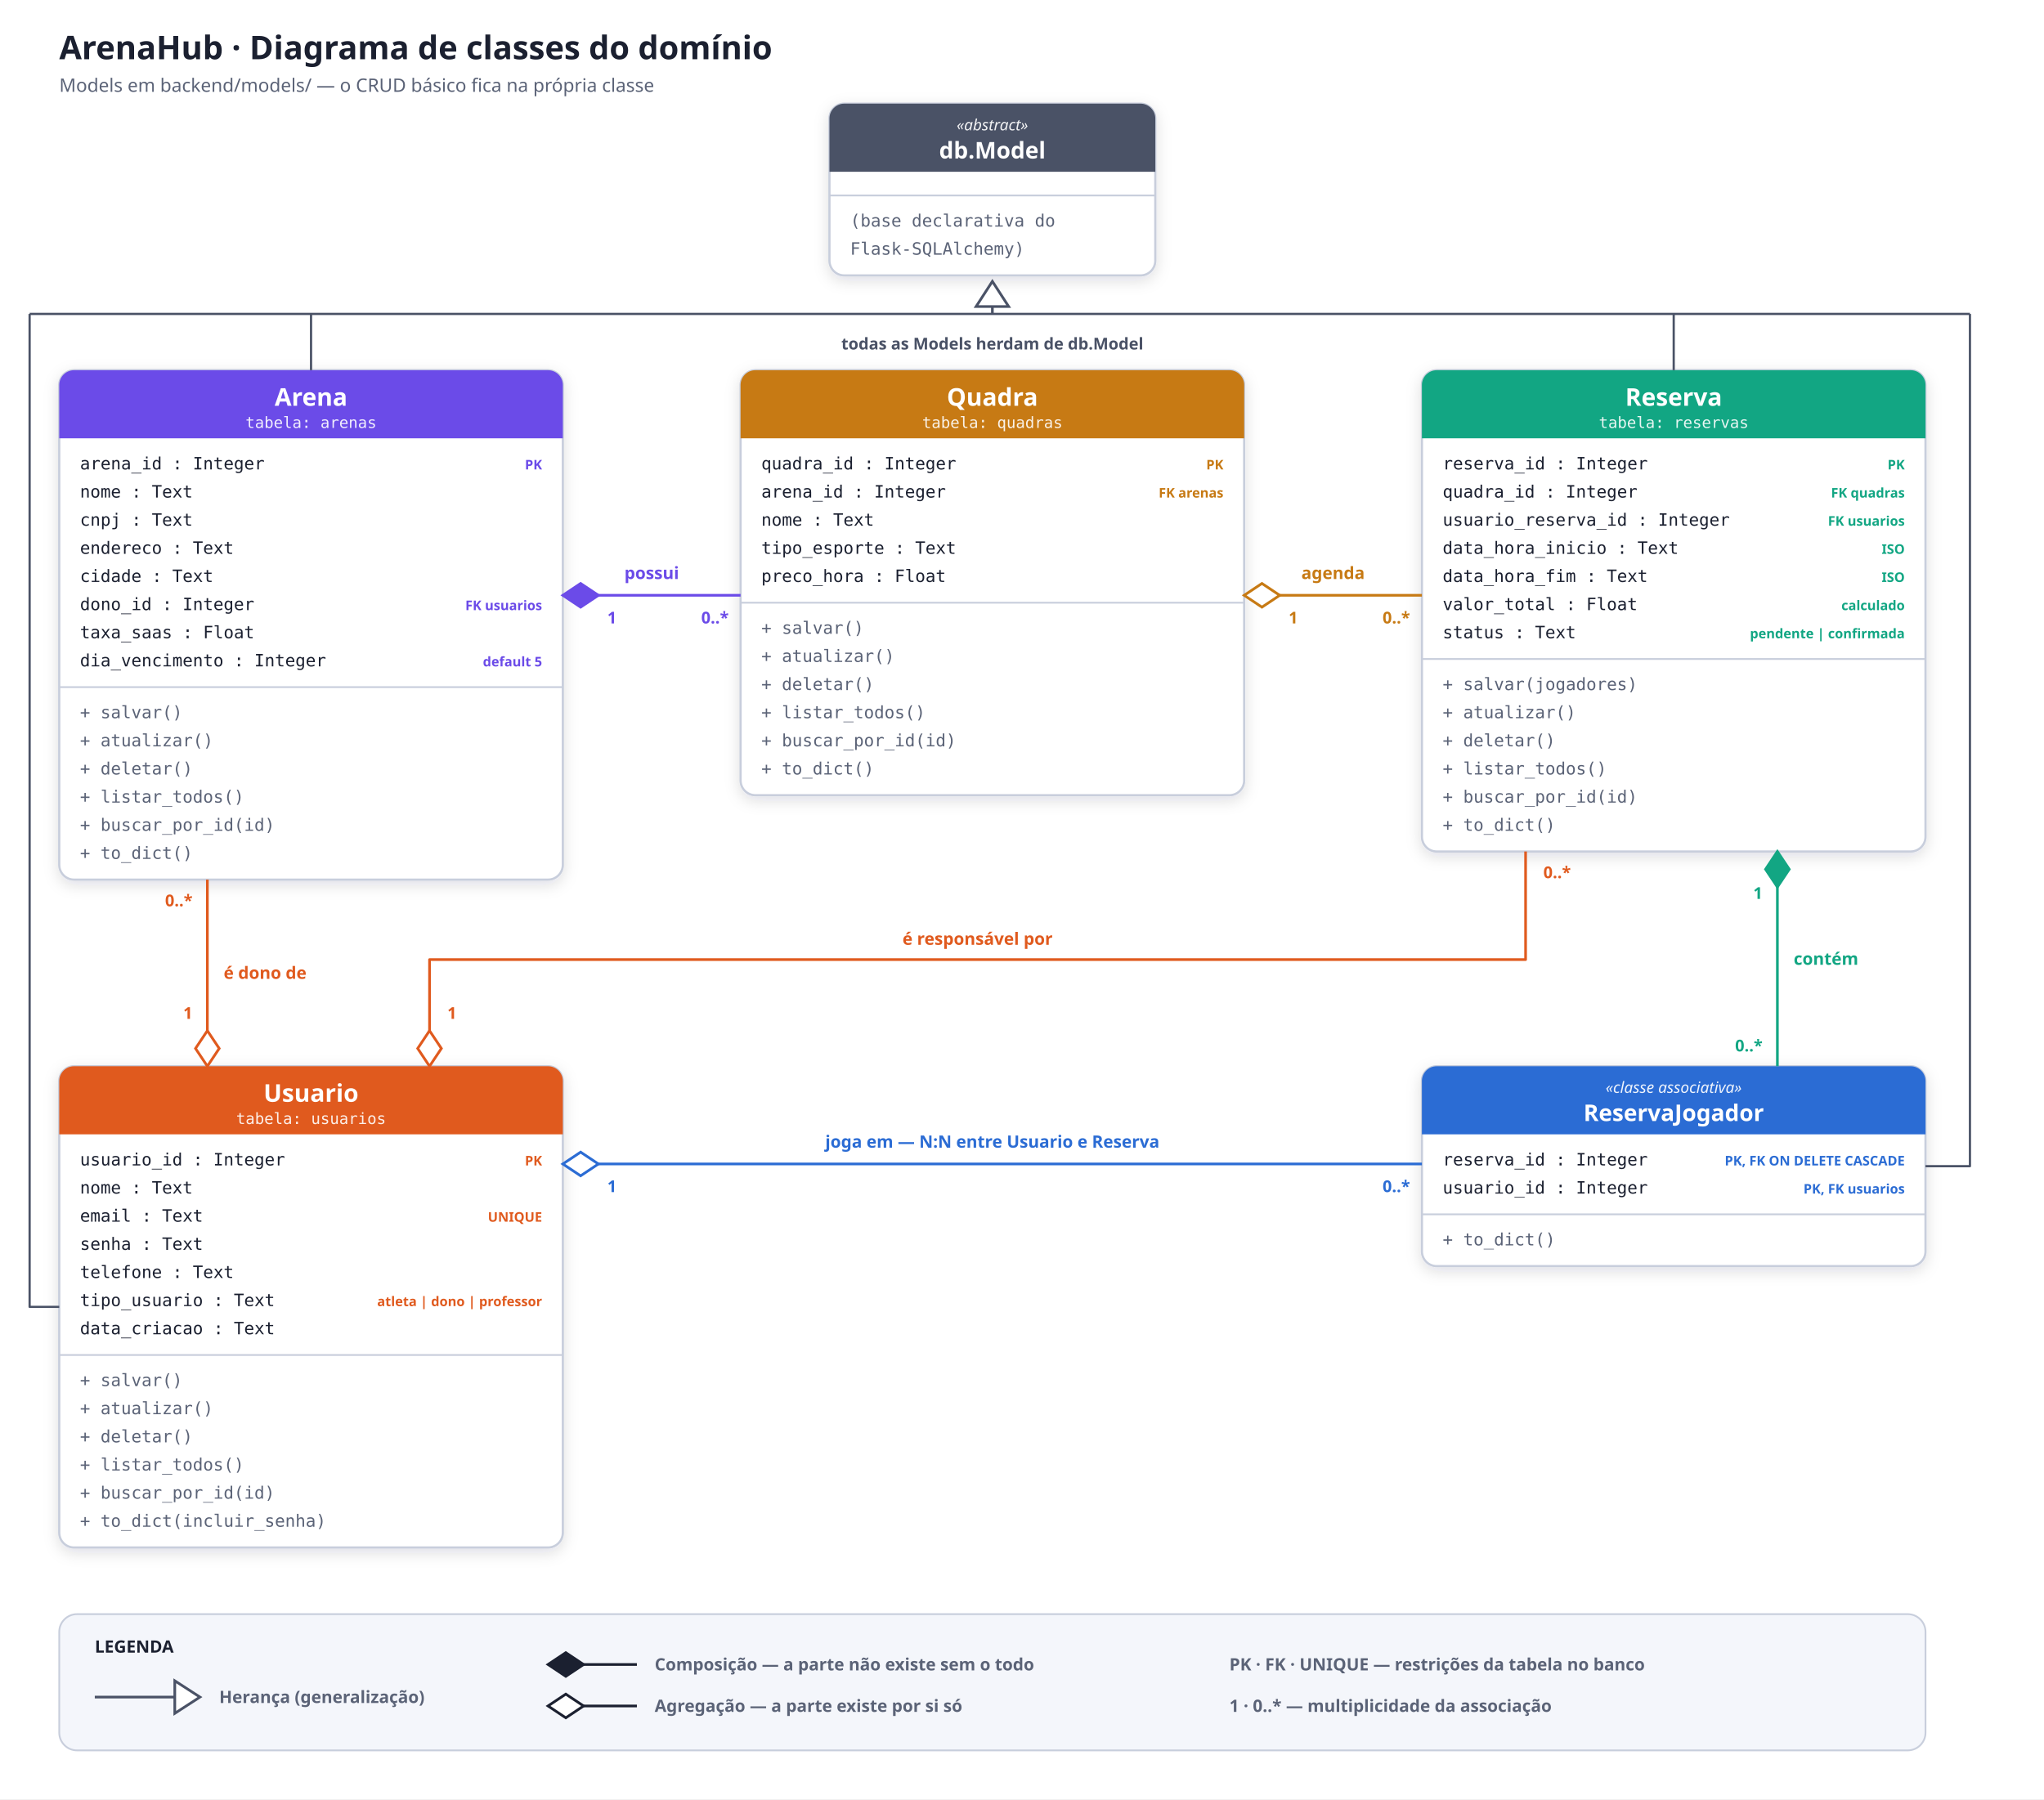
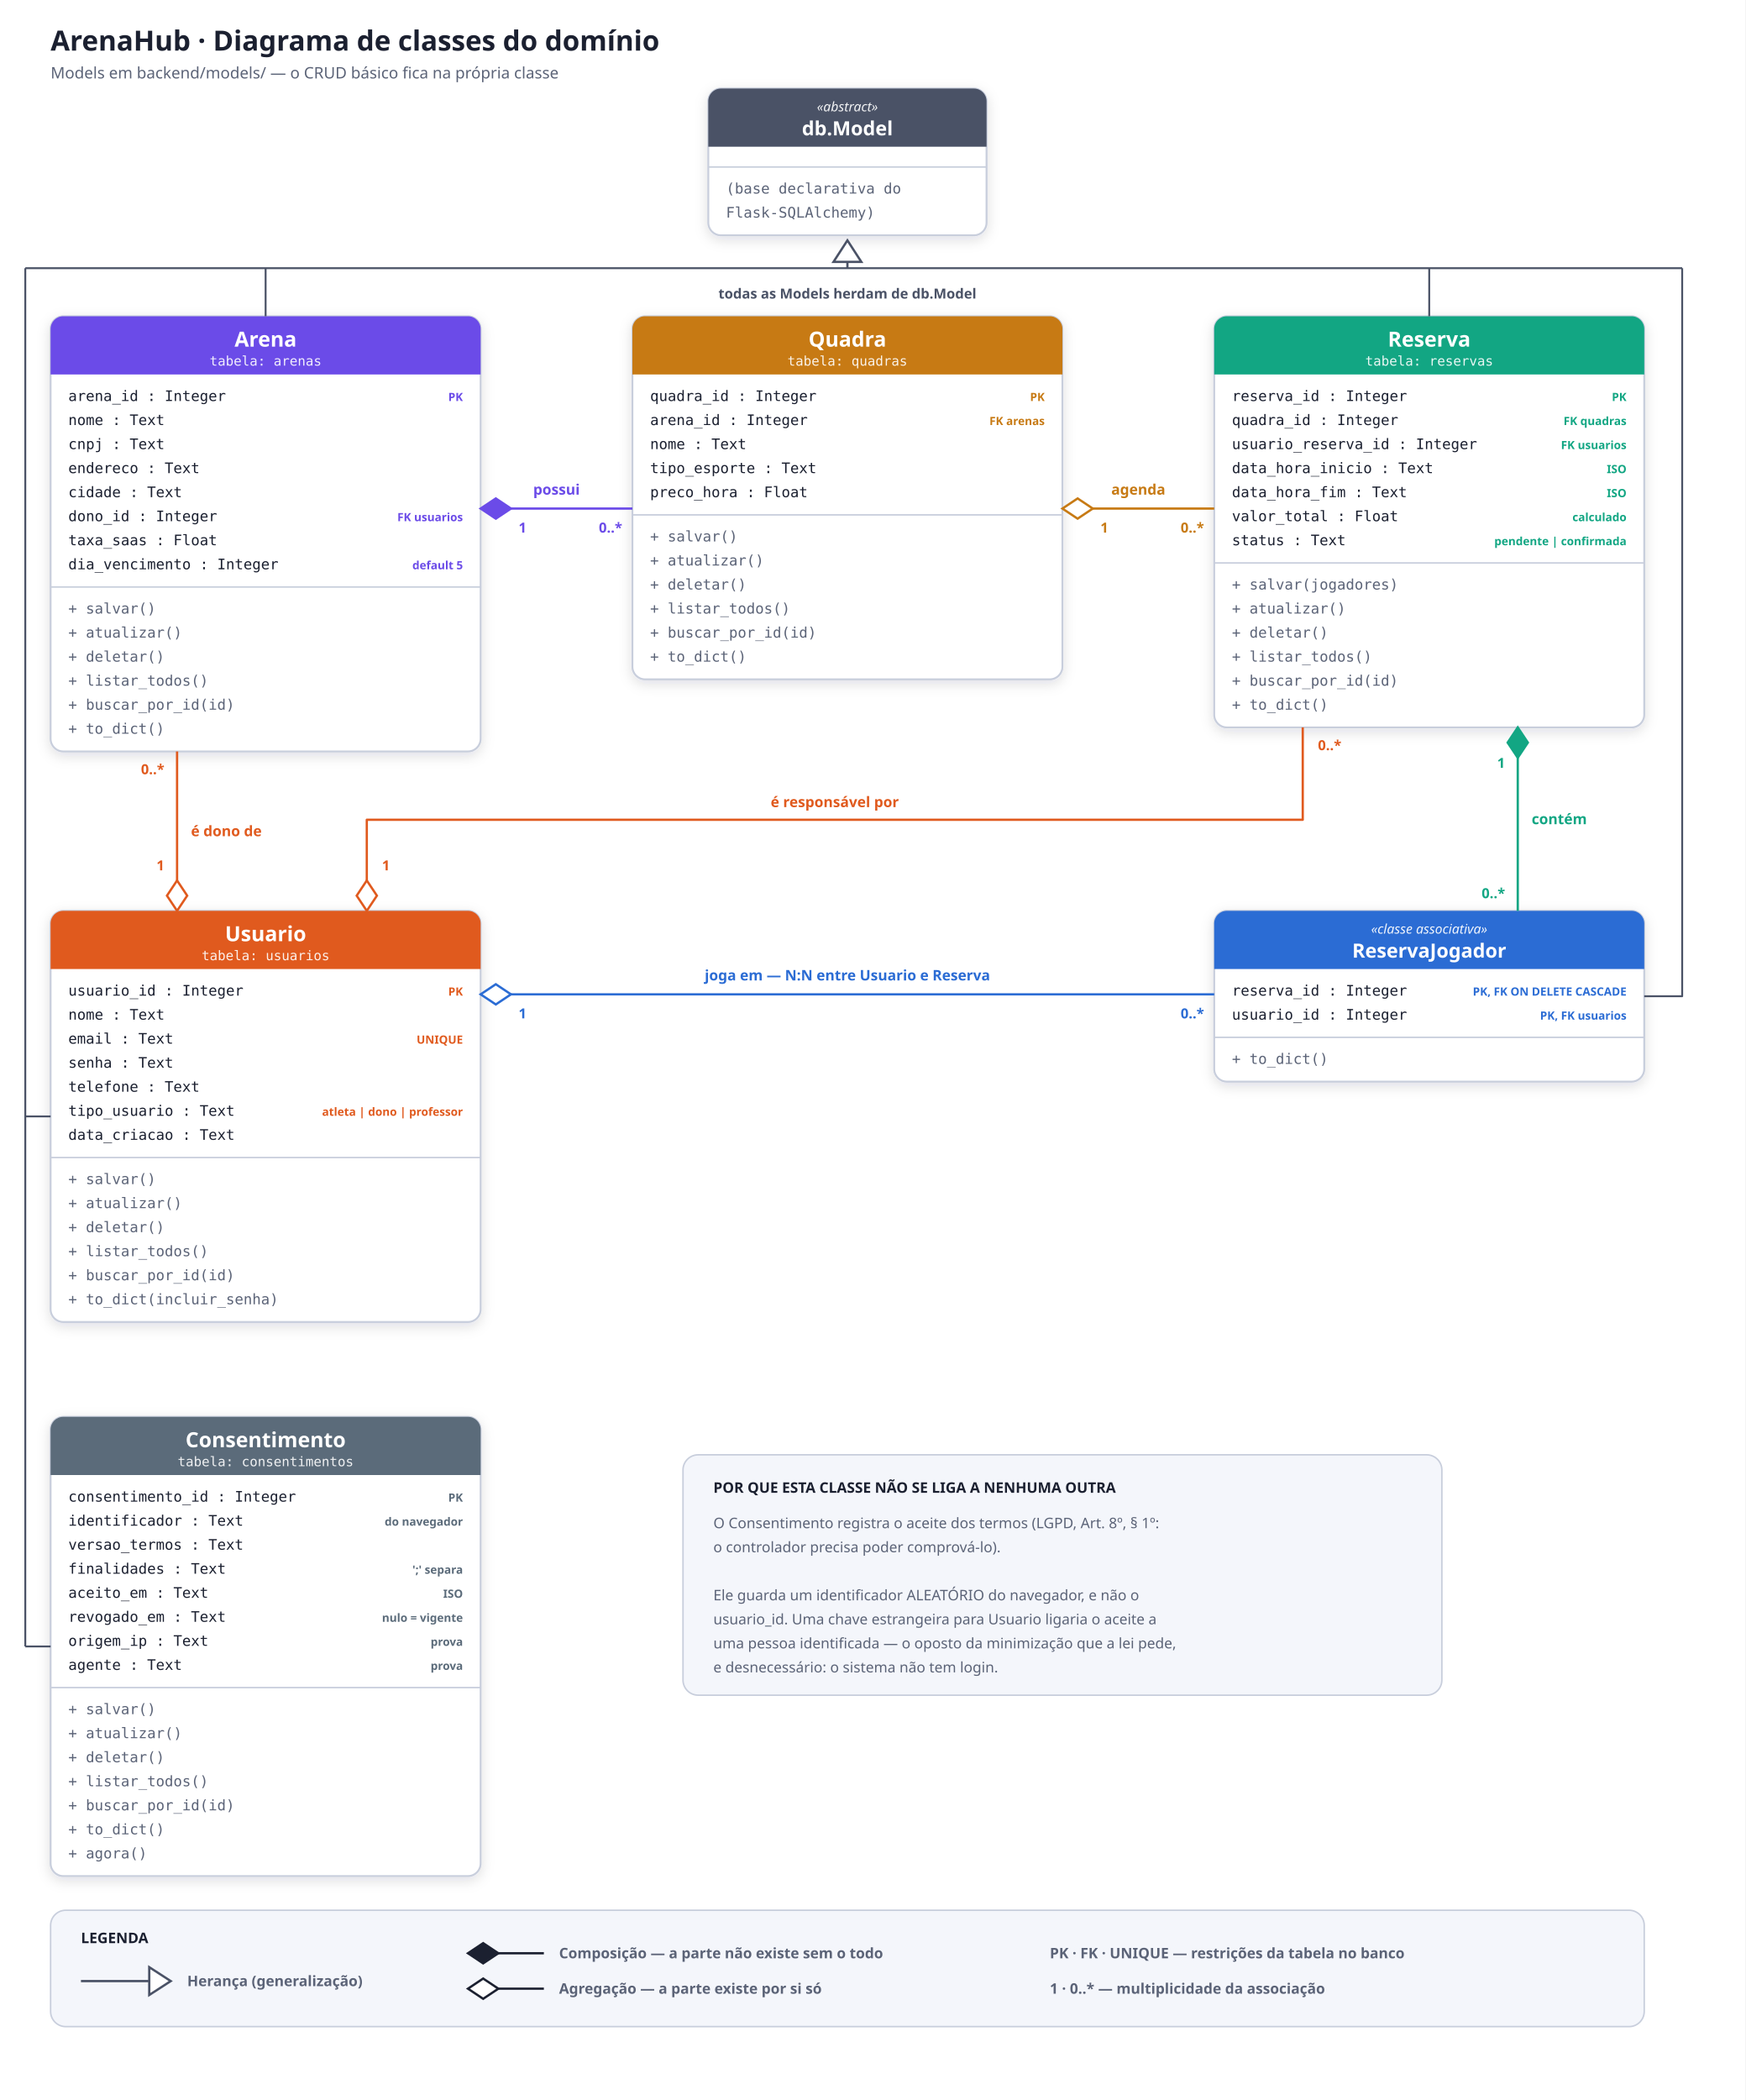
- <svg xmlns="http://www.w3.org/2000/svg" viewBox="0 0 1380 1215" width="1380" height="1215" font-family="Sora, 'Segoe UI', system-ui, sans-serif">
+ <svg xmlns="http://www.w3.org/2000/svg" viewBox="0 0 1380 1660" width="1380" height="1660" font-family="Sora, 'Segoe UI', system-ui, sans-serif">
  <defs>
    <filter id="sombra" x="-20%" y="-20%" width="140%" height="140%">
      <feDropShadow dx="0" dy="3" stdDeviation="5" flood-color="#1B2030" flood-opacity="0.13" />
    </filter>
  </defs>
-   <rect width="1380" height="1215" fill="#FFFFFF" />
+   <rect width="1380" height="1660" fill="#FFFFFF" />
  <text x="40" y="40" font-size="22" font-weight="800" fill="#1B2030">
    ArenaHub · Diagrama de classes do domínio
  </text>
  <text x="40" y="62" font-size="12.5" fill="#5B6377">
    Models em backend/models/ — o CRUD básico fica na própria classe
  </text>
  <g>
    <rect x="560.0" y="70" width="220" height="116" rx="10" fill="#FFFFFF" stroke="#C8CEDC" stroke-width="1.5" filter="url(#sombra)" />
    <path d="M560.0 116 V80 a10 10 0 0 1 10 -10 H770.0 a10 10 0 0 1 10 10 V116 Z" fill="#4A5266" />
    <text x="670.0" y="88" text-anchor="middle" font-family="Sora, 'Segoe UI', system-ui, sans-serif" font-size="10.5" font-style="italic" fill="#FFFFFF" opacity="0.92">«abstract»</text>
    <text x="670.0" y="107" text-anchor="middle" font-family="Sora, 'Segoe UI', system-ui, sans-serif" font-size="15.5" font-weight="700" fill="#FFFFFF">db.Model</text>
    <line x1="560.0" y1="132" x2="780.0" y2="132" stroke="#C8CEDC" stroke-width="1.2" />
    <text x="574.0" y="153" font-family="'JetBrains Mono', 'Consolas', monospace" font-size="11.5" fill="#5B6377">(base declarativa do</text>
    <text x="574.0" y="172" font-family="'JetBrains Mono', 'Consolas', monospace" font-size="11.5" fill="#5B6377"> Flask-SQLAlchemy)</text>
  </g>
  <polygon points="670.0,190 659.0,207 681.0,207" fill="#FFFFFF" stroke="#4A5266" stroke-width="1.8" />
  <path d="M670.0 207 L670.0 212" fill="none" stroke="#4A5266" stroke-width="1.8" stroke-linejoin="round" />
  <g>
    <rect x="40" y="250" width="340" height="344" rx="10" fill="#FFFFFF" stroke="#C8CEDC" stroke-width="1.5" filter="url(#sombra)" />
    <path d="M40 296 V260 a10 10 0 0 1 10 -10 H370 a10 10 0 0 1 10 10 V296 Z" fill="#6B4BE8" />
    <text x="210.0" y="274" text-anchor="middle" font-family="Sora, 'Segoe UI', system-ui, sans-serif" font-size="16.5" font-weight="700" fill="#FFFFFF">Arena</text>
    <text x="210.0" y="289" text-anchor="middle" font-family="'JetBrains Mono', 'Consolas', monospace" font-size="10.5" fill="#FFFFFF" opacity="0.9">tabela: arenas</text>
    <text x="54" y="317" font-family="'JetBrains Mono', 'Consolas', monospace" font-size="11.5" fill="#1B2030">arena_id : Integer</text>
    <text x="366" y="317" text-anchor="end" font-family="Sora, 'Segoe UI', system-ui, sans-serif" font-size="9" font-weight="700" fill="#6B4BE8">PK</text>
    <text x="54" y="336" font-family="'JetBrains Mono', 'Consolas', monospace" font-size="11.5" fill="#1B2030">nome : Text</text>
    <text x="54" y="355" font-family="'JetBrains Mono', 'Consolas', monospace" font-size="11.5" fill="#1B2030">cnpj : Text</text>
    <text x="54" y="374" font-family="'JetBrains Mono', 'Consolas', monospace" font-size="11.5" fill="#1B2030">endereco : Text</text>
    <text x="54" y="393" font-family="'JetBrains Mono', 'Consolas', monospace" font-size="11.5" fill="#1B2030">cidade : Text</text>
    <text x="54" y="412" font-family="'JetBrains Mono', 'Consolas', monospace" font-size="11.5" fill="#1B2030">dono_id : Integer</text>
    <text x="366" y="412" text-anchor="end" font-family="Sora, 'Segoe UI', system-ui, sans-serif" font-size="9" font-weight="700" fill="#6B4BE8">FK usuarios</text>
    <text x="54" y="431" font-family="'JetBrains Mono', 'Consolas', monospace" font-size="11.5" fill="#1B2030">taxa_saas : Float</text>
    <text x="54" y="450" font-family="'JetBrains Mono', 'Consolas', monospace" font-size="11.5" fill="#1B2030">dia_vencimento : Integer</text>
    <text x="366" y="450" text-anchor="end" font-family="Sora, 'Segoe UI', system-ui, sans-serif" font-size="9" font-weight="700" fill="#6B4BE8">default 5</text>
    <line x1="40" y1="464" x2="380" y2="464" stroke="#C8CEDC" stroke-width="1.2" />
    <text x="54" y="485" font-family="'JetBrains Mono', 'Consolas', monospace" font-size="11.5" fill="#5B6377">+ salvar()</text>
    <text x="54" y="504" font-family="'JetBrains Mono', 'Consolas', monospace" font-size="11.5" fill="#5B6377">+ atualizar()</text>
    <text x="54" y="523" font-family="'JetBrains Mono', 'Consolas', monospace" font-size="11.5" fill="#5B6377">+ deletar()</text>
    <text x="54" y="542" font-family="'JetBrains Mono', 'Consolas', monospace" font-size="11.5" fill="#5B6377">+ listar_todos()</text>
    <text x="54" y="561" font-family="'JetBrains Mono', 'Consolas', monospace" font-size="11.5" fill="#5B6377">+ buscar_por_id(id)</text>
    <text x="54" y="580" font-family="'JetBrains Mono', 'Consolas', monospace" font-size="11.5" fill="#5B6377">+ to_dict()</text>
  </g>
  <g>
    <rect x="500" y="250" width="340" height="287" rx="10" fill="#FFFFFF" stroke="#C8CEDC" stroke-width="1.5" filter="url(#sombra)" />
    <path d="M500 296 V260 a10 10 0 0 1 10 -10 H830 a10 10 0 0 1 10 10 V296 Z" fill="#C77A14" />
    <text x="670.0" y="274" text-anchor="middle" font-family="Sora, 'Segoe UI', system-ui, sans-serif" font-size="16.5" font-weight="700" fill="#FFFFFF">Quadra</text>
    <text x="670.0" y="289" text-anchor="middle" font-family="'JetBrains Mono', 'Consolas', monospace" font-size="10.5" fill="#FFFFFF" opacity="0.9">tabela: quadras</text>
    <text x="514" y="317" font-family="'JetBrains Mono', 'Consolas', monospace" font-size="11.5" fill="#1B2030">quadra_id : Integer</text>
    <text x="826" y="317" text-anchor="end" font-family="Sora, 'Segoe UI', system-ui, sans-serif" font-size="9" font-weight="700" fill="#C77A14">PK</text>
    <text x="514" y="336" font-family="'JetBrains Mono', 'Consolas', monospace" font-size="11.5" fill="#1B2030">arena_id : Integer</text>
    <text x="826" y="336" text-anchor="end" font-family="Sora, 'Segoe UI', system-ui, sans-serif" font-size="9" font-weight="700" fill="#C77A14">FK arenas</text>
    <text x="514" y="355" font-family="'JetBrains Mono', 'Consolas', monospace" font-size="11.5" fill="#1B2030">nome : Text</text>
    <text x="514" y="374" font-family="'JetBrains Mono', 'Consolas', monospace" font-size="11.5" fill="#1B2030">tipo_esporte : Text</text>
    <text x="514" y="393" font-family="'JetBrains Mono', 'Consolas', monospace" font-size="11.5" fill="#1B2030">preco_hora : Float</text>
    <line x1="500" y1="407" x2="840" y2="407" stroke="#C8CEDC" stroke-width="1.2" />
    <text x="514" y="428" font-family="'JetBrains Mono', 'Consolas', monospace" font-size="11.5" fill="#5B6377">+ salvar()</text>
    <text x="514" y="447" font-family="'JetBrains Mono', 'Consolas', monospace" font-size="11.5" fill="#5B6377">+ atualizar()</text>
    <text x="514" y="466" font-family="'JetBrains Mono', 'Consolas', monospace" font-size="11.5" fill="#5B6377">+ deletar()</text>
    <text x="514" y="485" font-family="'JetBrains Mono', 'Consolas', monospace" font-size="11.5" fill="#5B6377">+ listar_todos()</text>
    <text x="514" y="504" font-family="'JetBrains Mono', 'Consolas', monospace" font-size="11.5" fill="#5B6377">+ buscar_por_id(id)</text>
    <text x="514" y="523" font-family="'JetBrains Mono', 'Consolas', monospace" font-size="11.5" fill="#5B6377">+ to_dict()</text>
  </g>
  <g>
    <rect x="960" y="250" width="340" height="325" rx="10" fill="#FFFFFF" stroke="#C8CEDC" stroke-width="1.5" filter="url(#sombra)" />
    <path d="M960 296 V260 a10 10 0 0 1 10 -10 H1290 a10 10 0 0 1 10 10 V296 Z" fill="#12A683" />
    <text x="1130.0" y="274" text-anchor="middle" font-family="Sora, 'Segoe UI', system-ui, sans-serif" font-size="16.5" font-weight="700" fill="#FFFFFF">Reserva</text>
    <text x="1130.0" y="289" text-anchor="middle" font-family="'JetBrains Mono', 'Consolas', monospace" font-size="10.5" fill="#FFFFFF" opacity="0.9">tabela: reservas</text>
    <text x="974" y="317" font-family="'JetBrains Mono', 'Consolas', monospace" font-size="11.5" fill="#1B2030">reserva_id : Integer</text>
    <text x="1286" y="317" text-anchor="end" font-family="Sora, 'Segoe UI', system-ui, sans-serif" font-size="9" font-weight="700" fill="#12A683">PK</text>
    <text x="974" y="336" font-family="'JetBrains Mono', 'Consolas', monospace" font-size="11.5" fill="#1B2030">quadra_id : Integer</text>
    <text x="1286" y="336" text-anchor="end" font-family="Sora, 'Segoe UI', system-ui, sans-serif" font-size="9" font-weight="700" fill="#12A683">FK quadras</text>
    <text x="974" y="355" font-family="'JetBrains Mono', 'Consolas', monospace" font-size="11.5" fill="#1B2030">usuario_reserva_id : Integer</text>
    <text x="1286" y="355" text-anchor="end" font-family="Sora, 'Segoe UI', system-ui, sans-serif" font-size="9" font-weight="700" fill="#12A683">FK usuarios</text>
    <text x="974" y="374" font-family="'JetBrains Mono', 'Consolas', monospace" font-size="11.5" fill="#1B2030">data_hora_inicio : Text</text>
    <text x="1286" y="374" text-anchor="end" font-family="Sora, 'Segoe UI', system-ui, sans-serif" font-size="9" font-weight="700" fill="#12A683">ISO</text>
    <text x="974" y="393" font-family="'JetBrains Mono', 'Consolas', monospace" font-size="11.5" fill="#1B2030">data_hora_fim : Text</text>
    <text x="1286" y="393" text-anchor="end" font-family="Sora, 'Segoe UI', system-ui, sans-serif" font-size="9" font-weight="700" fill="#12A683">ISO</text>
    <text x="974" y="412" font-family="'JetBrains Mono', 'Consolas', monospace" font-size="11.5" fill="#1B2030">valor_total : Float</text>
    <text x="1286" y="412" text-anchor="end" font-family="Sora, 'Segoe UI', system-ui, sans-serif" font-size="9" font-weight="700" fill="#12A683">calculado</text>
    <text x="974" y="431" font-family="'JetBrains Mono', 'Consolas', monospace" font-size="11.5" fill="#1B2030">status : Text</text>
    <text x="1286" y="431" text-anchor="end" font-family="Sora, 'Segoe UI', system-ui, sans-serif" font-size="9" font-weight="700" fill="#12A683">pendente | confirmada</text>
    <line x1="960" y1="445" x2="1300" y2="445" stroke="#C8CEDC" stroke-width="1.2" />
    <text x="974" y="466" font-family="'JetBrains Mono', 'Consolas', monospace" font-size="11.5" fill="#5B6377">+ salvar(jogadores)</text>
    <text x="974" y="485" font-family="'JetBrains Mono', 'Consolas', monospace" font-size="11.5" fill="#5B6377">+ atualizar()</text>
    <text x="974" y="504" font-family="'JetBrains Mono', 'Consolas', monospace" font-size="11.5" fill="#5B6377">+ deletar()</text>
    <text x="974" y="523" font-family="'JetBrains Mono', 'Consolas', monospace" font-size="11.5" fill="#5B6377">+ listar_todos()</text>
    <text x="974" y="542" font-family="'JetBrains Mono', 'Consolas', monospace" font-size="11.5" fill="#5B6377">+ buscar_por_id(id)</text>
    <text x="974" y="561" font-family="'JetBrains Mono', 'Consolas', monospace" font-size="11.5" fill="#5B6377">+ to_dict()</text>
  </g>
  <g>
    <rect x="40" y="720" width="340" height="325" rx="10" fill="#FFFFFF" stroke="#C8CEDC" stroke-width="1.5" filter="url(#sombra)" />
    <path d="M40 766 V730 a10 10 0 0 1 10 -10 H370 a10 10 0 0 1 10 10 V766 Z" fill="#E05A1E" />
    <text x="210.0" y="744" text-anchor="middle" font-family="Sora, 'Segoe UI', system-ui, sans-serif" font-size="16.5" font-weight="700" fill="#FFFFFF">Usuario</text>
    <text x="210.0" y="759" text-anchor="middle" font-family="'JetBrains Mono', 'Consolas', monospace" font-size="10.5" fill="#FFFFFF" opacity="0.9">tabela: usuarios</text>
    <text x="54" y="787" font-family="'JetBrains Mono', 'Consolas', monospace" font-size="11.5" fill="#1B2030">usuario_id : Integer</text>
    <text x="366" y="787" text-anchor="end" font-family="Sora, 'Segoe UI', system-ui, sans-serif" font-size="9" font-weight="700" fill="#E05A1E">PK</text>
    <text x="54" y="806" font-family="'JetBrains Mono', 'Consolas', monospace" font-size="11.5" fill="#1B2030">nome : Text</text>
    <text x="54" y="825" font-family="'JetBrains Mono', 'Consolas', monospace" font-size="11.5" fill="#1B2030">email : Text</text>
    <text x="366" y="825" text-anchor="end" font-family="Sora, 'Segoe UI', system-ui, sans-serif" font-size="9" font-weight="700" fill="#E05A1E">UNIQUE</text>
    <text x="54" y="844" font-family="'JetBrains Mono', 'Consolas', monospace" font-size="11.5" fill="#1B2030">senha : Text</text>
    <text x="54" y="863" font-family="'JetBrains Mono', 'Consolas', monospace" font-size="11.5" fill="#1B2030">telefone : Text</text>
    <text x="54" y="882" font-family="'JetBrains Mono', 'Consolas', monospace" font-size="11.5" fill="#1B2030">tipo_usuario : Text</text>
    <text x="366" y="882" text-anchor="end" font-family="Sora, 'Segoe UI', system-ui, sans-serif" font-size="9" font-weight="700" fill="#E05A1E">atleta | dono | professor</text>
    <text x="54" y="901" font-family="'JetBrains Mono', 'Consolas', monospace" font-size="11.5" fill="#1B2030">data_criacao : Text</text>
    <line x1="40" y1="915" x2="380" y2="915" stroke="#C8CEDC" stroke-width="1.2" />
    <text x="54" y="936" font-family="'JetBrains Mono', 'Consolas', monospace" font-size="11.5" fill="#5B6377">+ salvar()</text>
    <text x="54" y="955" font-family="'JetBrains Mono', 'Consolas', monospace" font-size="11.5" fill="#5B6377">+ atualizar()</text>
    <text x="54" y="974" font-family="'JetBrains Mono', 'Consolas', monospace" font-size="11.5" fill="#5B6377">+ deletar()</text>
    <text x="54" y="993" font-family="'JetBrains Mono', 'Consolas', monospace" font-size="11.5" fill="#5B6377">+ listar_todos()</text>
    <text x="54" y="1012" font-family="'JetBrains Mono', 'Consolas', monospace" font-size="11.5" fill="#5B6377">+ buscar_por_id(id)</text>
    <text x="54" y="1031" font-family="'JetBrains Mono', 'Consolas', monospace" font-size="11.5" fill="#5B6377">+ to_dict(incluir_senha)</text>
  </g>
  <g>
    <rect x="960" y="720" width="340" height="135" rx="10" fill="#FFFFFF" stroke="#C8CEDC" stroke-width="1.5" filter="url(#sombra)" />
    <path d="M960 766 V730 a10 10 0 0 1 10 -10 H1290 a10 10 0 0 1 10 10 V766 Z" fill="#2B6CD4" />
    <text x="1130.0" y="738" text-anchor="middle" font-family="Sora, 'Segoe UI', system-ui, sans-serif" font-size="10.5" font-style="italic" fill="#FFFFFF" opacity="0.92">«classe associativa»</text>
    <text x="1130.0" y="757" text-anchor="middle" font-family="Sora, 'Segoe UI', system-ui, sans-serif" font-size="15.5" font-weight="700" fill="#FFFFFF">ReservaJogador</text>
    <text x="974" y="787" font-family="'JetBrains Mono', 'Consolas', monospace" font-size="11.5" fill="#1B2030">reserva_id : Integer</text>
    <text x="1286" y="787" text-anchor="end" font-family="Sora, 'Segoe UI', system-ui, sans-serif" font-size="9" font-weight="700" fill="#2B6CD4">PK, FK ON DELETE CASCADE</text>
    <text x="974" y="806" font-family="'JetBrains Mono', 'Consolas', monospace" font-size="11.5" fill="#1B2030">usuario_id : Integer</text>
    <text x="1286" y="806" text-anchor="end" font-family="Sora, 'Segoe UI', system-ui, sans-serif" font-size="9" font-weight="700" fill="#2B6CD4">PK, FK usuarios</text>
    <line x1="960" y1="820" x2="1300" y2="820" stroke="#C8CEDC" stroke-width="1.2" />
    <text x="974" y="841" font-family="'JetBrains Mono', 'Consolas', monospace" font-size="11.5" fill="#5B6377">+ to_dict()</text>
  </g>
+   <g>
+     <rect x="40" y="1120" width="340" height="363" rx="10" fill="#FFFFFF" stroke="#C8CEDC" stroke-width="1.5" filter="url(#sombra)" />
+     <path d="M40 1166 V1130 a10 10 0 0 1 10 -10 H370 a10 10 0 0 1 10 10 V1166 Z" fill="#5B6B7A" />
+     <text x="210.0" y="1144" text-anchor="middle" font-family="Sora, 'Segoe UI', system-ui, sans-serif" font-size="16.5" font-weight="700" fill="#FFFFFF">Consentimento</text>
+     <text x="210.0" y="1159" text-anchor="middle" font-family="'JetBrains Mono', 'Consolas', monospace" font-size="10.5" fill="#FFFFFF" opacity="0.9">tabela: consentimentos</text>
+     <text x="54" y="1187" font-family="'JetBrains Mono', 'Consolas', monospace" font-size="11.5" fill="#1B2030">consentimento_id : Integer</text>
+     <text x="366" y="1187" text-anchor="end" font-family="Sora, 'Segoe UI', system-ui, sans-serif" font-size="9" font-weight="700" fill="#5B6B7A">PK</text>
+     <text x="54" y="1206" font-family="'JetBrains Mono', 'Consolas', monospace" font-size="11.5" fill="#1B2030">identificador : Text</text>
+     <text x="366" y="1206" text-anchor="end" font-family="Sora, 'Segoe UI', system-ui, sans-serif" font-size="9" font-weight="700" fill="#5B6B7A">do navegador</text>
+     <text x="54" y="1225" font-family="'JetBrains Mono', 'Consolas', monospace" font-size="11.5" fill="#1B2030">versao_termos : Text</text>
+     <text x="54" y="1244" font-family="'JetBrains Mono', 'Consolas', monospace" font-size="11.5" fill="#1B2030">finalidades : Text</text>
+     <text x="366" y="1244" text-anchor="end" font-family="Sora, 'Segoe UI', system-ui, sans-serif" font-size="9" font-weight="700" fill="#5B6B7A">';' separa</text>
+     <text x="54" y="1263" font-family="'JetBrains Mono', 'Consolas', monospace" font-size="11.5" fill="#1B2030">aceito_em : Text</text>
+     <text x="366" y="1263" text-anchor="end" font-family="Sora, 'Segoe UI', system-ui, sans-serif" font-size="9" font-weight="700" fill="#5B6B7A">ISO</text>
+     <text x="54" y="1282" font-family="'JetBrains Mono', 'Consolas', monospace" font-size="11.5" fill="#1B2030">revogado_em : Text</text>
+     <text x="366" y="1282" text-anchor="end" font-family="Sora, 'Segoe UI', system-ui, sans-serif" font-size="9" font-weight="700" fill="#5B6B7A">nulo = vigente</text>
+     <text x="54" y="1301" font-family="'JetBrains Mono', 'Consolas', monospace" font-size="11.5" fill="#1B2030">origem_ip : Text</text>
+     <text x="366" y="1301" text-anchor="end" font-family="Sora, 'Segoe UI', system-ui, sans-serif" font-size="9" font-weight="700" fill="#5B6B7A">prova</text>
+     <text x="54" y="1320" font-family="'JetBrains Mono', 'Consolas', monospace" font-size="11.5" fill="#1B2030">agente : Text</text>
+     <text x="366" y="1320" text-anchor="end" font-family="Sora, 'Segoe UI', system-ui, sans-serif" font-size="9" font-weight="700" fill="#5B6B7A">prova</text>
+     <line x1="40" y1="1334" x2="380" y2="1334" stroke="#C8CEDC" stroke-width="1.2" />
+     <text x="54" y="1355" font-family="'JetBrains Mono', 'Consolas', monospace" font-size="11.5" fill="#5B6377">+ salvar()</text>
+     <text x="54" y="1374" font-family="'JetBrains Mono', 'Consolas', monospace" font-size="11.5" fill="#5B6377">+ atualizar()</text>
+     <text x="54" y="1393" font-family="'JetBrains Mono', 'Consolas', monospace" font-size="11.5" fill="#5B6377">+ deletar()</text>
+     <text x="54" y="1412" font-family="'JetBrains Mono', 'Consolas', monospace" font-size="11.5" fill="#5B6377">+ listar_todos()</text>
+     <text x="54" y="1431" font-family="'JetBrains Mono', 'Consolas', monospace" font-size="11.5" fill="#5B6377">+ buscar_por_id(id)</text>
+     <text x="54" y="1450" font-family="'JetBrains Mono', 'Consolas', monospace" font-size="11.5" fill="#5B6377">+ to_dict()</text>
+     <text x="54" y="1469" font-family="'JetBrains Mono', 'Consolas', monospace" font-size="11.5" fill="#5B6377">+ agora()</text>
+   </g>
  <path d="M20 212 L1330 212" fill="none" stroke="#4A5266" stroke-width="1.5" stroke-linejoin="round" />
  <path d="M210.0 212 L210.0 250" fill="none" stroke="#4A5266" stroke-width="1.5" stroke-linejoin="round" />
  <path d="M1130.0 212 L1130.0 250" fill="none" stroke="#4A5266" stroke-width="1.5" stroke-linejoin="round" />
-   <path d="M20 212 L20 882.5 L40 882.5" fill="none" stroke="#4A5266" stroke-width="1.5" stroke-linejoin="round" />
+   <path d="M20 212 L20 1301.5" fill="none" stroke="#4A5266" stroke-width="1.5" stroke-linejoin="round" />
+   <path d="M20 882.5 L40 882.5" fill="none" stroke="#4A5266" stroke-width="1.5" stroke-linejoin="round" />
+   <path d="M20 1301.5 L40 1301.5" fill="none" stroke="#4A5266" stroke-width="1.5" stroke-linejoin="round" />
  <path d="M1330 212 L1330 787.5 L1300 787.5" fill="none" stroke="#4A5266" stroke-width="1.5" stroke-linejoin="round" />
  <text x="670.0" y="236" text-anchor="middle" font-family="Sora, 'Segoe UI', system-ui, sans-serif" font-size="11" font-weight="700" fill="#4A5266">todas as Models herdam de db.Model</text>
  <path d="M380 402 L500 402" fill="none" stroke="#6B4BE8" stroke-width="1.8" stroke-linejoin="round" />
  <polygon points="380,402 392,394 404,402 392,410" fill="#6B4BE8" stroke="#6B4BE8" stroke-width="1.8" />
  <text x="440.0" y="391" text-anchor="middle" font-family="Sora, 'Segoe UI', system-ui, sans-serif" font-size="11.5" font-weight="700" fill="#6B4BE8">possui</text>
  <text x="410" y="421" text-anchor="start" font-family="Sora, 'Segoe UI', system-ui, sans-serif" font-size="11" font-weight="600" fill="#6B4BE8">1</text>
  <text x="492" y="421" text-anchor="end" font-family="Sora, 'Segoe UI', system-ui, sans-serif" font-size="11" font-weight="600" fill="#6B4BE8">0..*</text>
  <path d="M840 402 L960 402" fill="none" stroke="#C77A14" stroke-width="1.8" stroke-linejoin="round" />
  <polygon points="840,402 852,394 864,402 852,410" fill="#FFFFFF" stroke="#C77A14" stroke-width="1.8" />
  <text x="900.0" y="391" text-anchor="middle" font-family="Sora, 'Segoe UI', system-ui, sans-serif" font-size="11.5" font-weight="700" fill="#C77A14">agenda</text>
  <text x="870" y="421" text-anchor="start" font-family="Sora, 'Segoe UI', system-ui, sans-serif" font-size="11" font-weight="600" fill="#C77A14">1</text>
  <text x="952" y="421" text-anchor="end" font-family="Sora, 'Segoe UI', system-ui, sans-serif" font-size="11" font-weight="600" fill="#C77A14">0..*</text>
  <path d="M140 720 L140 594" fill="none" stroke="#E05A1E" stroke-width="1.8" stroke-linejoin="round" />
  <polygon points="140,720 132,708 140,696 148,708" fill="#FFFFFF" stroke="#E05A1E" stroke-width="1.8" />
  <text x="151" y="661.0" text-anchor="start" font-family="Sora, 'Segoe UI', system-ui, sans-serif" font-size="11.5" font-weight="700" fill="#E05A1E">é dono de</text>
  <text x="130" y="688" text-anchor="end" font-family="Sora, 'Segoe UI', system-ui, sans-serif" font-size="11" font-weight="600" fill="#E05A1E">1</text>
  <text x="130" y="612" text-anchor="end" font-family="Sora, 'Segoe UI', system-ui, sans-serif" font-size="11" font-weight="600" fill="#E05A1E">0..*</text>
  <path d="M1200 575 L1200 720" fill="none" stroke="#12A683" stroke-width="1.8" stroke-linejoin="round" />
  <polygon points="1200,575 1192,587 1200,599 1208,587" fill="#12A683" stroke="#12A683" stroke-width="1.8" />
  <text x="1211" y="651.5" text-anchor="start" font-family="Sora, 'Segoe UI', system-ui, sans-serif" font-size="11.5" font-weight="700" fill="#12A683">contém</text>
  <text x="1190" y="607" text-anchor="end" font-family="Sora, 'Segoe UI', system-ui, sans-serif" font-size="11" font-weight="600" fill="#12A683">1</text>
  <text x="1190" y="710" text-anchor="end" font-family="Sora, 'Segoe UI', system-ui, sans-serif" font-size="11" font-weight="600" fill="#12A683">0..*</text>
  <path d="M380 786 L960 786" fill="none" stroke="#2B6CD4" stroke-width="1.8" stroke-linejoin="round" />
  <polygon points="380,786 392,778 404,786 392,794" fill="#FFFFFF" stroke="#2B6CD4" stroke-width="1.8" />
  <text x="670.0" y="775" text-anchor="middle" font-family="Sora, 'Segoe UI', system-ui, sans-serif" font-size="11.5" font-weight="700" fill="#2B6CD4">joga em   —   N:N entre Usuario e Reserva</text>
  <text x="410" y="805" text-anchor="start" font-family="Sora, 'Segoe UI', system-ui, sans-serif" font-size="11" font-weight="600" fill="#2B6CD4">1</text>
  <text x="952" y="805" text-anchor="end" font-family="Sora, 'Segoe UI', system-ui, sans-serif" font-size="11" font-weight="600" fill="#2B6CD4">0..*</text>
  <path d="M290 720 L290 648 L1030 648 L1030 575" fill="none" stroke="#E05A1E" stroke-width="1.8" stroke-linejoin="round" />
  <polygon points="290,720 282,708 290,696 298,708" fill="#FFFFFF" stroke="#E05A1E" stroke-width="1.8" />
  <text x="660.0" y="638" text-anchor="middle" font-family="Sora, 'Segoe UI', system-ui, sans-serif" font-size="11.5" font-weight="700" fill="#E05A1E">é responsável por</text>
  <text x="302" y="688" text-anchor="start" font-family="Sora, 'Segoe UI', system-ui, sans-serif" font-size="11" font-weight="600" fill="#E05A1E">1</text>
  <text x="1042" y="593" text-anchor="start" font-family="Sora, 'Segoe UI', system-ui, sans-serif" font-size="11" font-weight="600" fill="#E05A1E">0..*</text>
-   <rect x="40" y="1090" width="1260" height="92" rx="12" fill="#F4F6FB" stroke="#C8CEDC" stroke-width="1.2" />
-   <text x="64" y="1116" text-anchor="start" font-family="Sora, 'Segoe UI', system-ui, sans-serif" font-size="11.5" font-weight="800" fill="#1B2030">LEGENDA</text>
-   <path d="M64 1146 L118 1146" fill="none" stroke="#4A5266" stroke-width="1.8" stroke-linejoin="round" />
-   <polygon points="135,1146 118,1135 118,1157" fill="#FFFFFF" stroke="#4A5266" stroke-width="1.8" />
-   <text x="148" y="1150" text-anchor="start" font-family="Sora, 'Segoe UI', system-ui, sans-serif" font-size="11.5" font-weight="600" fill="#5B6377">Herança (generalização)</text>
-   <path d="M370 1124 L430 1124" fill="none" stroke="#1B2030" stroke-width="1.8" stroke-linejoin="round" />
-   <polygon points="370,1124 382,1116 394,1124 382,1132" fill="#1B2030" stroke="#1B2030" stroke-width="1.8" />
-   <text x="442" y="1128" text-anchor="start" font-family="Sora, 'Segoe UI', system-ui, sans-serif" font-size="11.5" font-weight="600" fill="#5B6377">Composição — a parte não existe sem o todo</text>
-   <path d="M370 1152 L430 1152" fill="none" stroke="#1B2030" stroke-width="1.8" stroke-linejoin="round" />
-   <polygon points="370,1152 382,1144 394,1152 382,1160" fill="#FFFFFF" stroke="#1B2030" stroke-width="1.8" />
-   <text x="442" y="1156" text-anchor="start" font-family="Sora, 'Segoe UI', system-ui, sans-serif" font-size="11.5" font-weight="600" fill="#5B6377">Agregação — a parte existe por si só</text>
-   <text x="830" y="1128" text-anchor="start" font-family="Sora, 'Segoe UI', system-ui, sans-serif" font-size="11.5" font-weight="600" fill="#5B6377">PK · FK · UNIQUE — restrições da tabela no banco</text>
-   <text x="830" y="1156" text-anchor="start" font-family="Sora, 'Segoe UI', system-ui, sans-serif" font-size="11.5" font-weight="600" fill="#5B6377">1 · 0..* — multiplicidade da associação</text>
+   <rect x="540" y="1150" width="600" height="190" rx="12" fill="#F4F6FB" stroke="#C8CEDC" stroke-width="1.2" />
+   <text x="564" y="1180" text-anchor="start" font-family="Sora, 'Segoe UI', system-ui, sans-serif" font-size="11.5" font-weight="800" fill="#1B2030">POR QUE ESTA CLASSE NÃO SE LIGA A NENHUMA OUTRA</text>
+   <text x="564" y="1208" text-anchor="start" font-family="Sora, 'Segoe UI', system-ui, sans-serif" font-size="11.5" font-weight="500" fill="#5B6377">O Consentimento registra o aceite dos termos (LGPD, Art. 8º, § 1º:</text>
+   <text x="564" y="1227" text-anchor="start" font-family="Sora, 'Segoe UI', system-ui, sans-serif" font-size="11.5" font-weight="500" fill="#5B6377">o controlador precisa poder comprová-lo).</text>
+   <text x="564" y="1265" text-anchor="start" font-family="Sora, 'Segoe UI', system-ui, sans-serif" font-size="11.5" font-weight="500" fill="#5B6377">Ele guarda um identificador ALEATÓRIO do navegador, e não o</text>
+   <text x="564" y="1284" text-anchor="start" font-family="Sora, 'Segoe UI', system-ui, sans-serif" font-size="11.5" font-weight="500" fill="#5B6377">usuario_id. Uma chave estrangeira para Usuario ligaria o aceite a</text>
+   <text x="564" y="1303" text-anchor="start" font-family="Sora, 'Segoe UI', system-ui, sans-serif" font-size="11.5" font-weight="500" fill="#5B6377">uma pessoa identificada — o oposto da minimização que a lei pede,</text>
+   <text x="564" y="1322" text-anchor="start" font-family="Sora, 'Segoe UI', system-ui, sans-serif" font-size="11.5" font-weight="500" fill="#5B6377">e desnecessário: o sistema não tem login.</text>
+   <rect x="40" y="1510" width="1260" height="92" rx="12" fill="#F4F6FB" stroke="#C8CEDC" stroke-width="1.2" />
+   <text x="64" y="1536" text-anchor="start" font-family="Sora, 'Segoe UI', system-ui, sans-serif" font-size="11.5" font-weight="800" fill="#1B2030">LEGENDA</text>
+   <path d="M64 1566 L118 1566" fill="none" stroke="#4A5266" stroke-width="1.8" stroke-linejoin="round" />
+   <polygon points="135,1566 118,1555 118,1577" fill="#FFFFFF" stroke="#4A5266" stroke-width="1.8" />
+   <text x="148" y="1570" text-anchor="start" font-family="Sora, 'Segoe UI', system-ui, sans-serif" font-size="11.5" font-weight="600" fill="#5B6377">Herança (generalização)</text>
+   <path d="M370 1544 L430 1544" fill="none" stroke="#1B2030" stroke-width="1.8" stroke-linejoin="round" />
+   <polygon points="370,1544 382,1536 394,1544 382,1552" fill="#1B2030" stroke="#1B2030" stroke-width="1.8" />
+   <text x="442" y="1548" text-anchor="start" font-family="Sora, 'Segoe UI', system-ui, sans-serif" font-size="11.5" font-weight="600" fill="#5B6377">Composição — a parte não existe sem o todo</text>
+   <path d="M370 1572 L430 1572" fill="none" stroke="#1B2030" stroke-width="1.8" stroke-linejoin="round" />
+   <polygon points="370,1572 382,1564 394,1572 382,1580" fill="#FFFFFF" stroke="#1B2030" stroke-width="1.8" />
+   <text x="442" y="1576" text-anchor="start" font-family="Sora, 'Segoe UI', system-ui, sans-serif" font-size="11.5" font-weight="600" fill="#5B6377">Agregação — a parte existe por si só</text>
+   <text x="830" y="1548" text-anchor="start" font-family="Sora, 'Segoe UI', system-ui, sans-serif" font-size="11.5" font-weight="600" fill="#5B6377">PK · FK · UNIQUE — restrições da tabela no banco</text>
+   <text x="830" y="1576" text-anchor="start" font-family="Sora, 'Segoe UI', system-ui, sans-serif" font-size="11.5" font-weight="600" fill="#5B6377">1 · 0..* — multiplicidade da associação</text>
</svg>
